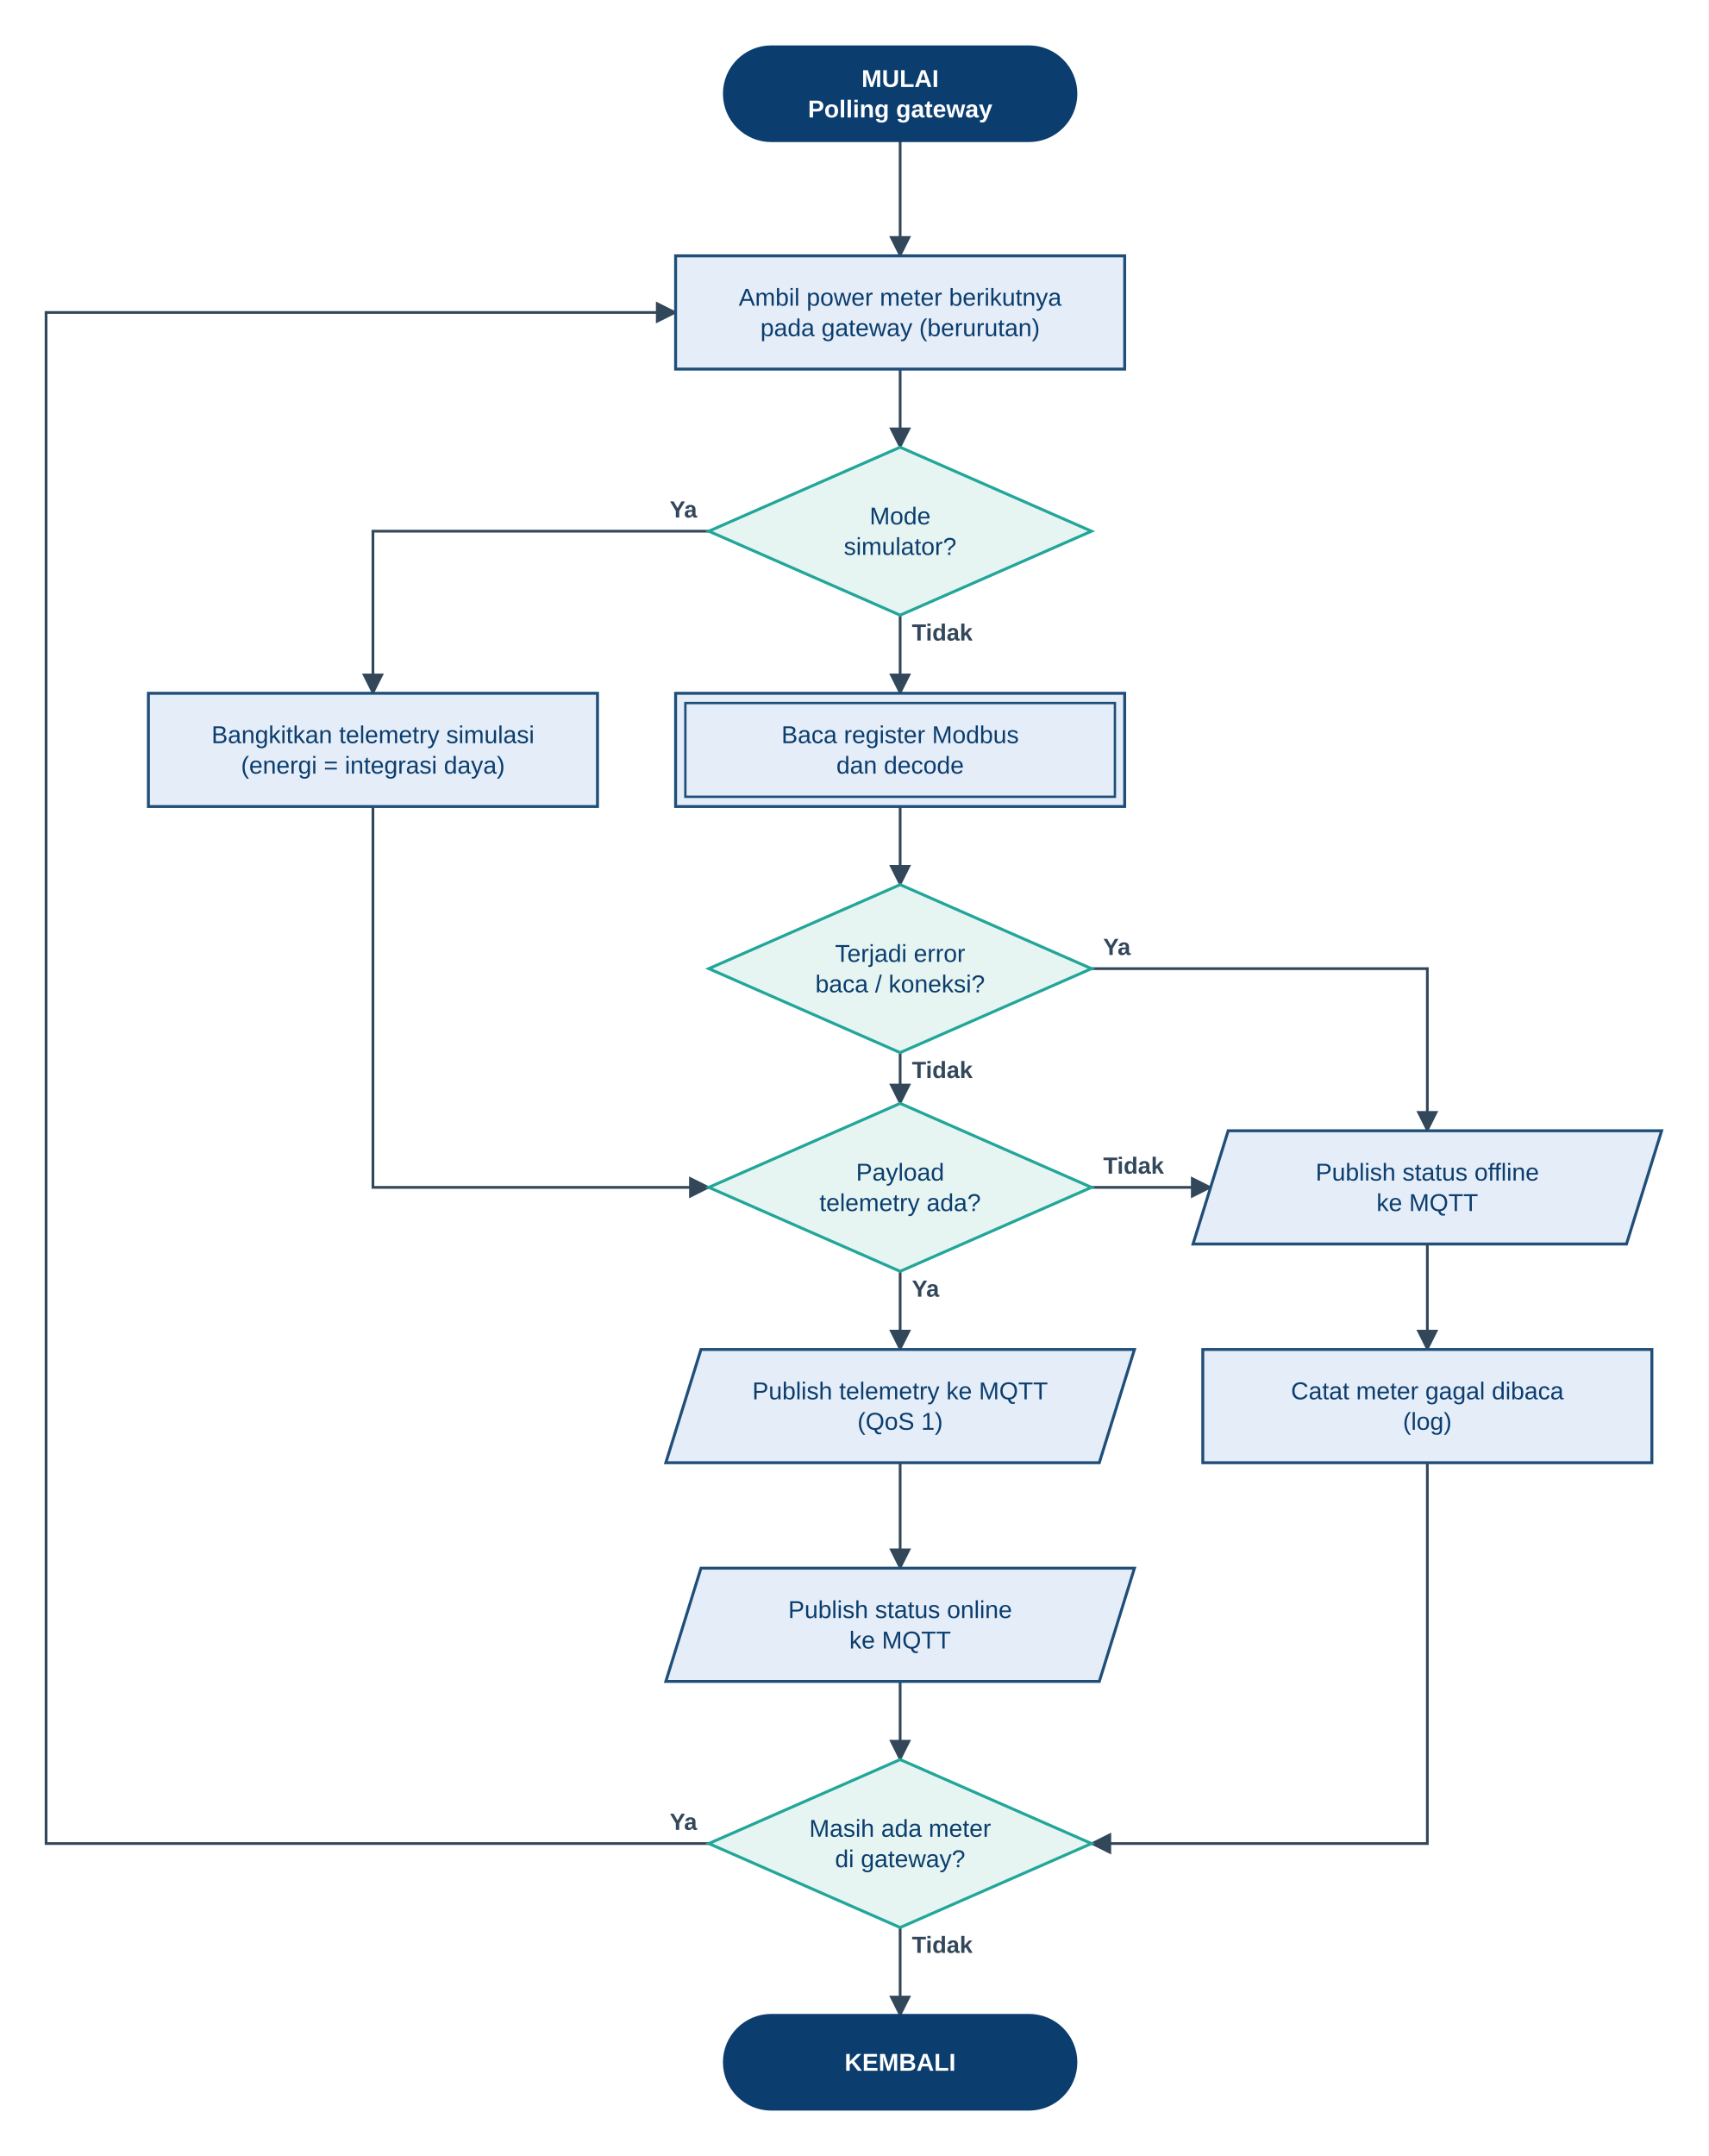
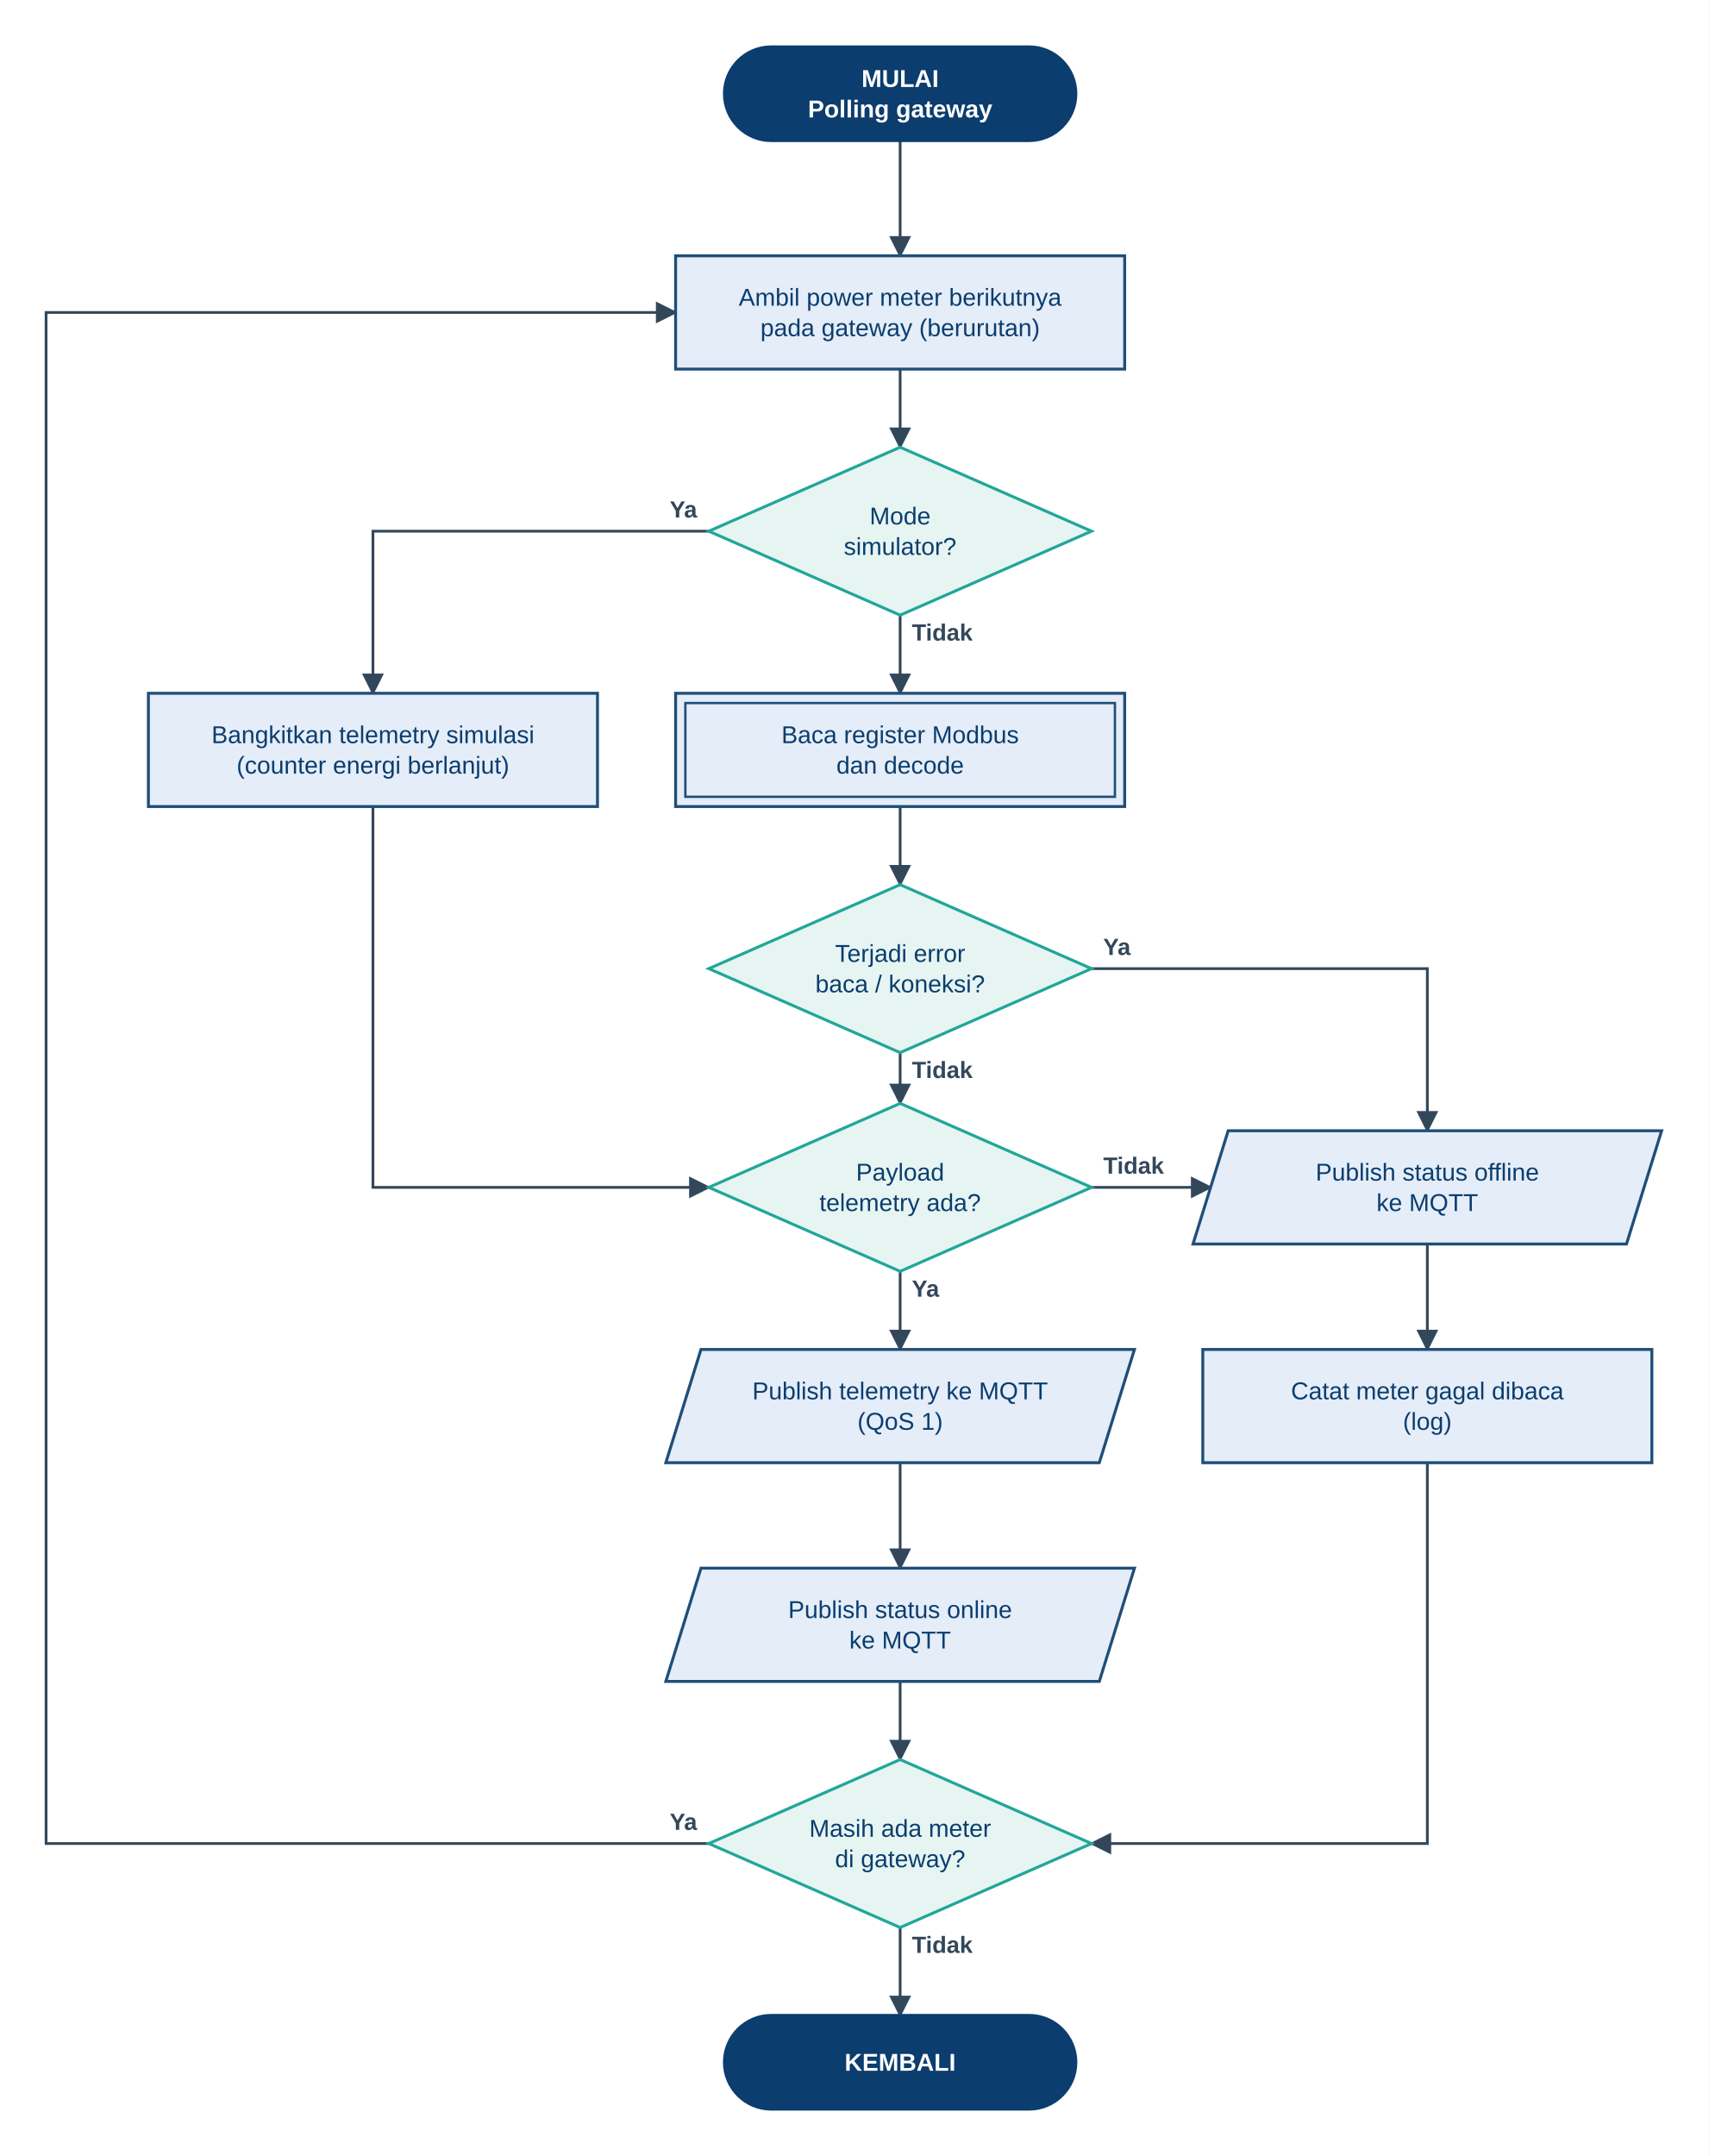
<svg xmlns="http://www.w3.org/2000/svg" viewBox="-191 -48 875 1104" width="875" height="1104" role="img" aria-label="Subrutin Polling Gateway dan Power Meter">
  <defs>
    <marker id="arrow" viewBox="0 0 10 10" refX="9" refY="5" markerWidth="8" markerHeight="8" orient="auto-start-reverse">
      <path d="M0,0 L10,5 L0,10 z" fill="#33475B" />
    </marker>
  </defs>
  <rect x="-191" y="-48" width="875" height="1104" fill="#FFFFFF" />
  <path d="M270.0,24.0 L270.0,83.0" fill="none" stroke="#33475B" stroke-width="1.4" marker-end="url(#arrow)" />
  <path d="M270.0,141.0 L270.0,181.0" fill="none" stroke="#33475B" stroke-width="1.4" marker-end="url(#arrow)" />
  <path d="M172.0,224.0 L0.0,224.0 L0.0,307.0" fill="none" stroke="#33475B" stroke-width="1.4" marker-end="url(#arrow)" />
  <text x="166.0" y="217.0" text-anchor="end" font-family="Arial, Helvetica, sans-serif" font-size="12" font-weight="bold" fill="#33475B">Ya</text>
  <path d="M270.0,267.0 L270.0,307.0" fill="none" stroke="#33475B" stroke-width="1.4" marker-end="url(#arrow)" />
  <text x="276.0" y="280.0" text-anchor="start" font-family="Arial, Helvetica, sans-serif" font-size="12" font-weight="bold" fill="#33475B">Tidak</text>
  <path d="M270.0,365.0 L270.0,405.0" fill="none" stroke="#33475B" stroke-width="1.4" marker-end="url(#arrow)" />
  <path d="M368.0,448.0 L540.0,448.0 L540.0,531.0" fill="none" stroke="#33475B" stroke-width="1.4" marker-end="url(#arrow)" />
  <text x="374.0" y="441.0" text-anchor="start" font-family="Arial, Helvetica, sans-serif" font-size="12" font-weight="bold" fill="#33475B">Ya</text>
  <path d="M270.0,491.0 L270.0,517.0" fill="none" stroke="#33475B" stroke-width="1.4" marker-end="url(#arrow)" />
  <text x="276.0" y="504.0" text-anchor="start" font-family="Arial, Helvetica, sans-serif" font-size="12" font-weight="bold" fill="#33475B">Tidak</text>
  <path d="M0.0,365.0 L0.0,560.0 L172.0,560.0" fill="none" stroke="#33475B" stroke-width="1.4" marker-end="url(#arrow)" />
  <path d="M368.0,560.0 L429.0,560.0" fill="none" stroke="#33475B" stroke-width="1.4" marker-end="url(#arrow)" />
  <text x="374.0" y="553.0" text-anchor="start" font-family="Arial, Helvetica, sans-serif" font-size="12" font-weight="bold" fill="#33475B">Tidak</text>
  <path d="M540.0,589.0 L540.0,643.0" fill="none" stroke="#33475B" stroke-width="1.4" marker-end="url(#arrow)" />
  <path d="M270.0,603.0 L270.0,643.0" fill="none" stroke="#33475B" stroke-width="1.4" marker-end="url(#arrow)" />
  <text x="276.0" y="616.0" text-anchor="start" font-family="Arial, Helvetica, sans-serif" font-size="12" font-weight="bold" fill="#33475B">Ya</text>
  <path d="M270.0,701.0 L270.0,755.0" fill="none" stroke="#33475B" stroke-width="1.4" marker-end="url(#arrow)" />
  <path d="M270.0,813.0 L270.0,853.0" fill="none" stroke="#33475B" stroke-width="1.4" marker-end="url(#arrow)" />
  <path d="M540.0,701.0 L540.0,896.0 L368.0,896.0" fill="none" stroke="#33475B" stroke-width="1.4" marker-end="url(#arrow)" />
  <path d="M172.0,896.0 L-167.4,896.0 L-167.4,112.0 L155.0,112.0" fill="none" stroke="#33475B" stroke-width="1.4" marker-end="url(#arrow)" />
  <text x="166.0" y="889.0" text-anchor="end" font-family="Arial, Helvetica, sans-serif" font-size="12" font-weight="bold" fill="#33475B">Ya</text>
  <path d="M270.0,939.0 L270.0,984.0" fill="none" stroke="#33475B" stroke-width="1.4" marker-end="url(#arrow)" />
  <text x="276.0" y="952.0" text-anchor="start" font-family="Arial, Helvetica, sans-serif" font-size="12" font-weight="bold" fill="#33475B">Tidak</text>
  <rect x="180.0" y="-24.0" width="180" height="48" rx="24.0" fill="#0B3D6E" stroke="#0B3D6E" stroke-width="1.5" />
  <text x="270.0" y="-7.8" text-anchor="middle" dominant-baseline="central" font-family="Arial, Helvetica, sans-serif" font-size="12.5" font-weight="bold" fill="#FFFFFF">MULAI</text>
  <text x="270.0" y="7.8" text-anchor="middle" dominant-baseline="central" font-family="Arial, Helvetica, sans-serif" font-size="12.5" font-weight="bold" fill="#FFFFFF">Polling gateway</text>
  <rect x="155.0" y="83.0" width="230" height="58" fill="#E4EDF8" stroke="#1F4E79" stroke-width="1.5" />
  <text x="270.0" y="104.2" text-anchor="middle" dominant-baseline="central" font-family="Arial, Helvetica, sans-serif" font-size="12.5" font-weight="normal" fill="#0B3D6E">Ambil power meter berikutnya</text>
  <text x="270.0" y="119.8" text-anchor="middle" dominant-baseline="central" font-family="Arial, Helvetica, sans-serif" font-size="12.5" font-weight="normal" fill="#0B3D6E">pada gateway (berurutan)</text>
  <polygon points="270,181.0 368.0,224 270,267.0 172.0,224" fill="#E6F5F2" stroke="#22A699" stroke-width="1.5" />
  <text x="270.0" y="216.2" text-anchor="middle" dominant-baseline="central" font-family="Arial, Helvetica, sans-serif" font-size="12.5" font-weight="normal" fill="#0B3D6E">Mode</text>
  <text x="270.0" y="231.8" text-anchor="middle" dominant-baseline="central" font-family="Arial, Helvetica, sans-serif" font-size="12.5" font-weight="normal" fill="#0B3D6E">simulator?</text>
  <rect x="-115.0" y="307.0" width="230" height="58" fill="#E4EDF8" stroke="#1F4E79" stroke-width="1.5" />
  <text x="0.0" y="328.2" text-anchor="middle" dominant-baseline="central" font-family="Arial, Helvetica, sans-serif" font-size="12.5" font-weight="normal" fill="#0B3D6E">Bangkitkan telemetry simulasi</text>
-   <text x="0.0" y="343.8" text-anchor="middle" dominant-baseline="central" font-family="Arial, Helvetica, sans-serif" font-size="12.5" font-weight="normal" fill="#0B3D6E">(energi = integrasi daya)</text>
+   <text x="0.0" y="343.8" text-anchor="middle" dominant-baseline="central" font-family="Arial, Helvetica, sans-serif" font-size="12.5" font-weight="normal" fill="#0B3D6E">(counter energi berlanjut)</text>
  <rect x="155.0" y="307.0" width="230" height="58" fill="#E4EDF8" stroke="#1F4E79" stroke-width="1.5" />
  <rect x="160.0" y="312.0" width="220" height="48" fill="none" stroke="#1F4E79" stroke-width="1.2" />
  <text x="270.0" y="328.2" text-anchor="middle" dominant-baseline="central" font-family="Arial, Helvetica, sans-serif" font-size="12.5" font-weight="normal" fill="#0B3D6E">Baca register Modbus</text>
  <text x="270.0" y="343.8" text-anchor="middle" dominant-baseline="central" font-family="Arial, Helvetica, sans-serif" font-size="12.5" font-weight="normal" fill="#0B3D6E">dan decode</text>
  <polygon points="270,405.0 368.0,448 270,491.0 172.0,448" fill="#E6F5F2" stroke="#22A699" stroke-width="1.5" />
  <text x="270.0" y="440.2" text-anchor="middle" dominant-baseline="central" font-family="Arial, Helvetica, sans-serif" font-size="12.5" font-weight="normal" fill="#0B3D6E">Terjadi error</text>
  <text x="270.0" y="455.8" text-anchor="middle" dominant-baseline="central" font-family="Arial, Helvetica, sans-serif" font-size="12.5" font-weight="normal" fill="#0B3D6E">baca / koneksi?</text>
  <polygon points="270,517.0 368.0,560 270,603.0 172.0,560" fill="#E6F5F2" stroke="#22A699" stroke-width="1.5" />
  <text x="270.0" y="552.2" text-anchor="middle" dominant-baseline="central" font-family="Arial, Helvetica, sans-serif" font-size="12.5" font-weight="normal" fill="#0B3D6E">Payload</text>
  <text x="270.0" y="567.8" text-anchor="middle" dominant-baseline="central" font-family="Arial, Helvetica, sans-serif" font-size="12.5" font-weight="normal" fill="#0B3D6E">telemetry ada?</text>
  <polygon points="438.0,531.0 660.0,531.0 642.0,589.0 420.0,589.0" fill="#E4EDF8" stroke="#1F4E79" stroke-width="1.5" />
  <text x="540.0" y="552.2" text-anchor="middle" dominant-baseline="central" font-family="Arial, Helvetica, sans-serif" font-size="12.5" font-weight="normal" fill="#0B3D6E">Publish status offline</text>
  <text x="540.0" y="567.8" text-anchor="middle" dominant-baseline="central" font-family="Arial, Helvetica, sans-serif" font-size="12.5" font-weight="normal" fill="#0B3D6E">ke MQTT</text>
  <rect x="425.0" y="643.0" width="230" height="58" fill="#E4EDF8" stroke="#1F4E79" stroke-width="1.5" />
  <text x="540.0" y="664.2" text-anchor="middle" dominant-baseline="central" font-family="Arial, Helvetica, sans-serif" font-size="12.5" font-weight="normal" fill="#0B3D6E">Catat meter gagal dibaca</text>
  <text x="540.0" y="679.8" text-anchor="middle" dominant-baseline="central" font-family="Arial, Helvetica, sans-serif" font-size="12.5" font-weight="normal" fill="#0B3D6E">(log)</text>
  <polygon points="168.0,643.0 390.0,643.0 372.0,701.0 150.0,701.0" fill="#E4EDF8" stroke="#1F4E79" stroke-width="1.5" />
  <text x="270.0" y="664.2" text-anchor="middle" dominant-baseline="central" font-family="Arial, Helvetica, sans-serif" font-size="12.5" font-weight="normal" fill="#0B3D6E">Publish telemetry ke MQTT</text>
  <text x="270.0" y="679.8" text-anchor="middle" dominant-baseline="central" font-family="Arial, Helvetica, sans-serif" font-size="12.5" font-weight="normal" fill="#0B3D6E">(QoS 1)</text>
  <polygon points="168.0,755.0 390.0,755.0 372.0,813.0 150.0,813.0" fill="#E4EDF8" stroke="#1F4E79" stroke-width="1.5" />
  <text x="270.0" y="776.2" text-anchor="middle" dominant-baseline="central" font-family="Arial, Helvetica, sans-serif" font-size="12.5" font-weight="normal" fill="#0B3D6E">Publish status online</text>
  <text x="270.0" y="791.8" text-anchor="middle" dominant-baseline="central" font-family="Arial, Helvetica, sans-serif" font-size="12.5" font-weight="normal" fill="#0B3D6E">ke MQTT</text>
  <polygon points="270,853.0 368.0,896 270,939.0 172.0,896" fill="#E6F5F2" stroke="#22A699" stroke-width="1.5" />
  <text x="270.0" y="888.2" text-anchor="middle" dominant-baseline="central" font-family="Arial, Helvetica, sans-serif" font-size="12.5" font-weight="normal" fill="#0B3D6E">Masih ada meter</text>
  <text x="270.0" y="903.8" text-anchor="middle" dominant-baseline="central" font-family="Arial, Helvetica, sans-serif" font-size="12.5" font-weight="normal" fill="#0B3D6E">di gateway?</text>
  <rect x="180.0" y="984.0" width="180" height="48" rx="24.0" fill="#0B3D6E" stroke="#0B3D6E" stroke-width="1.5" />
  <text x="270.0" y="1008.0" text-anchor="middle" dominant-baseline="central" font-family="Arial, Helvetica, sans-serif" font-size="12.5" font-weight="bold" fill="#FFFFFF">KEMBALI</text>
</svg>
